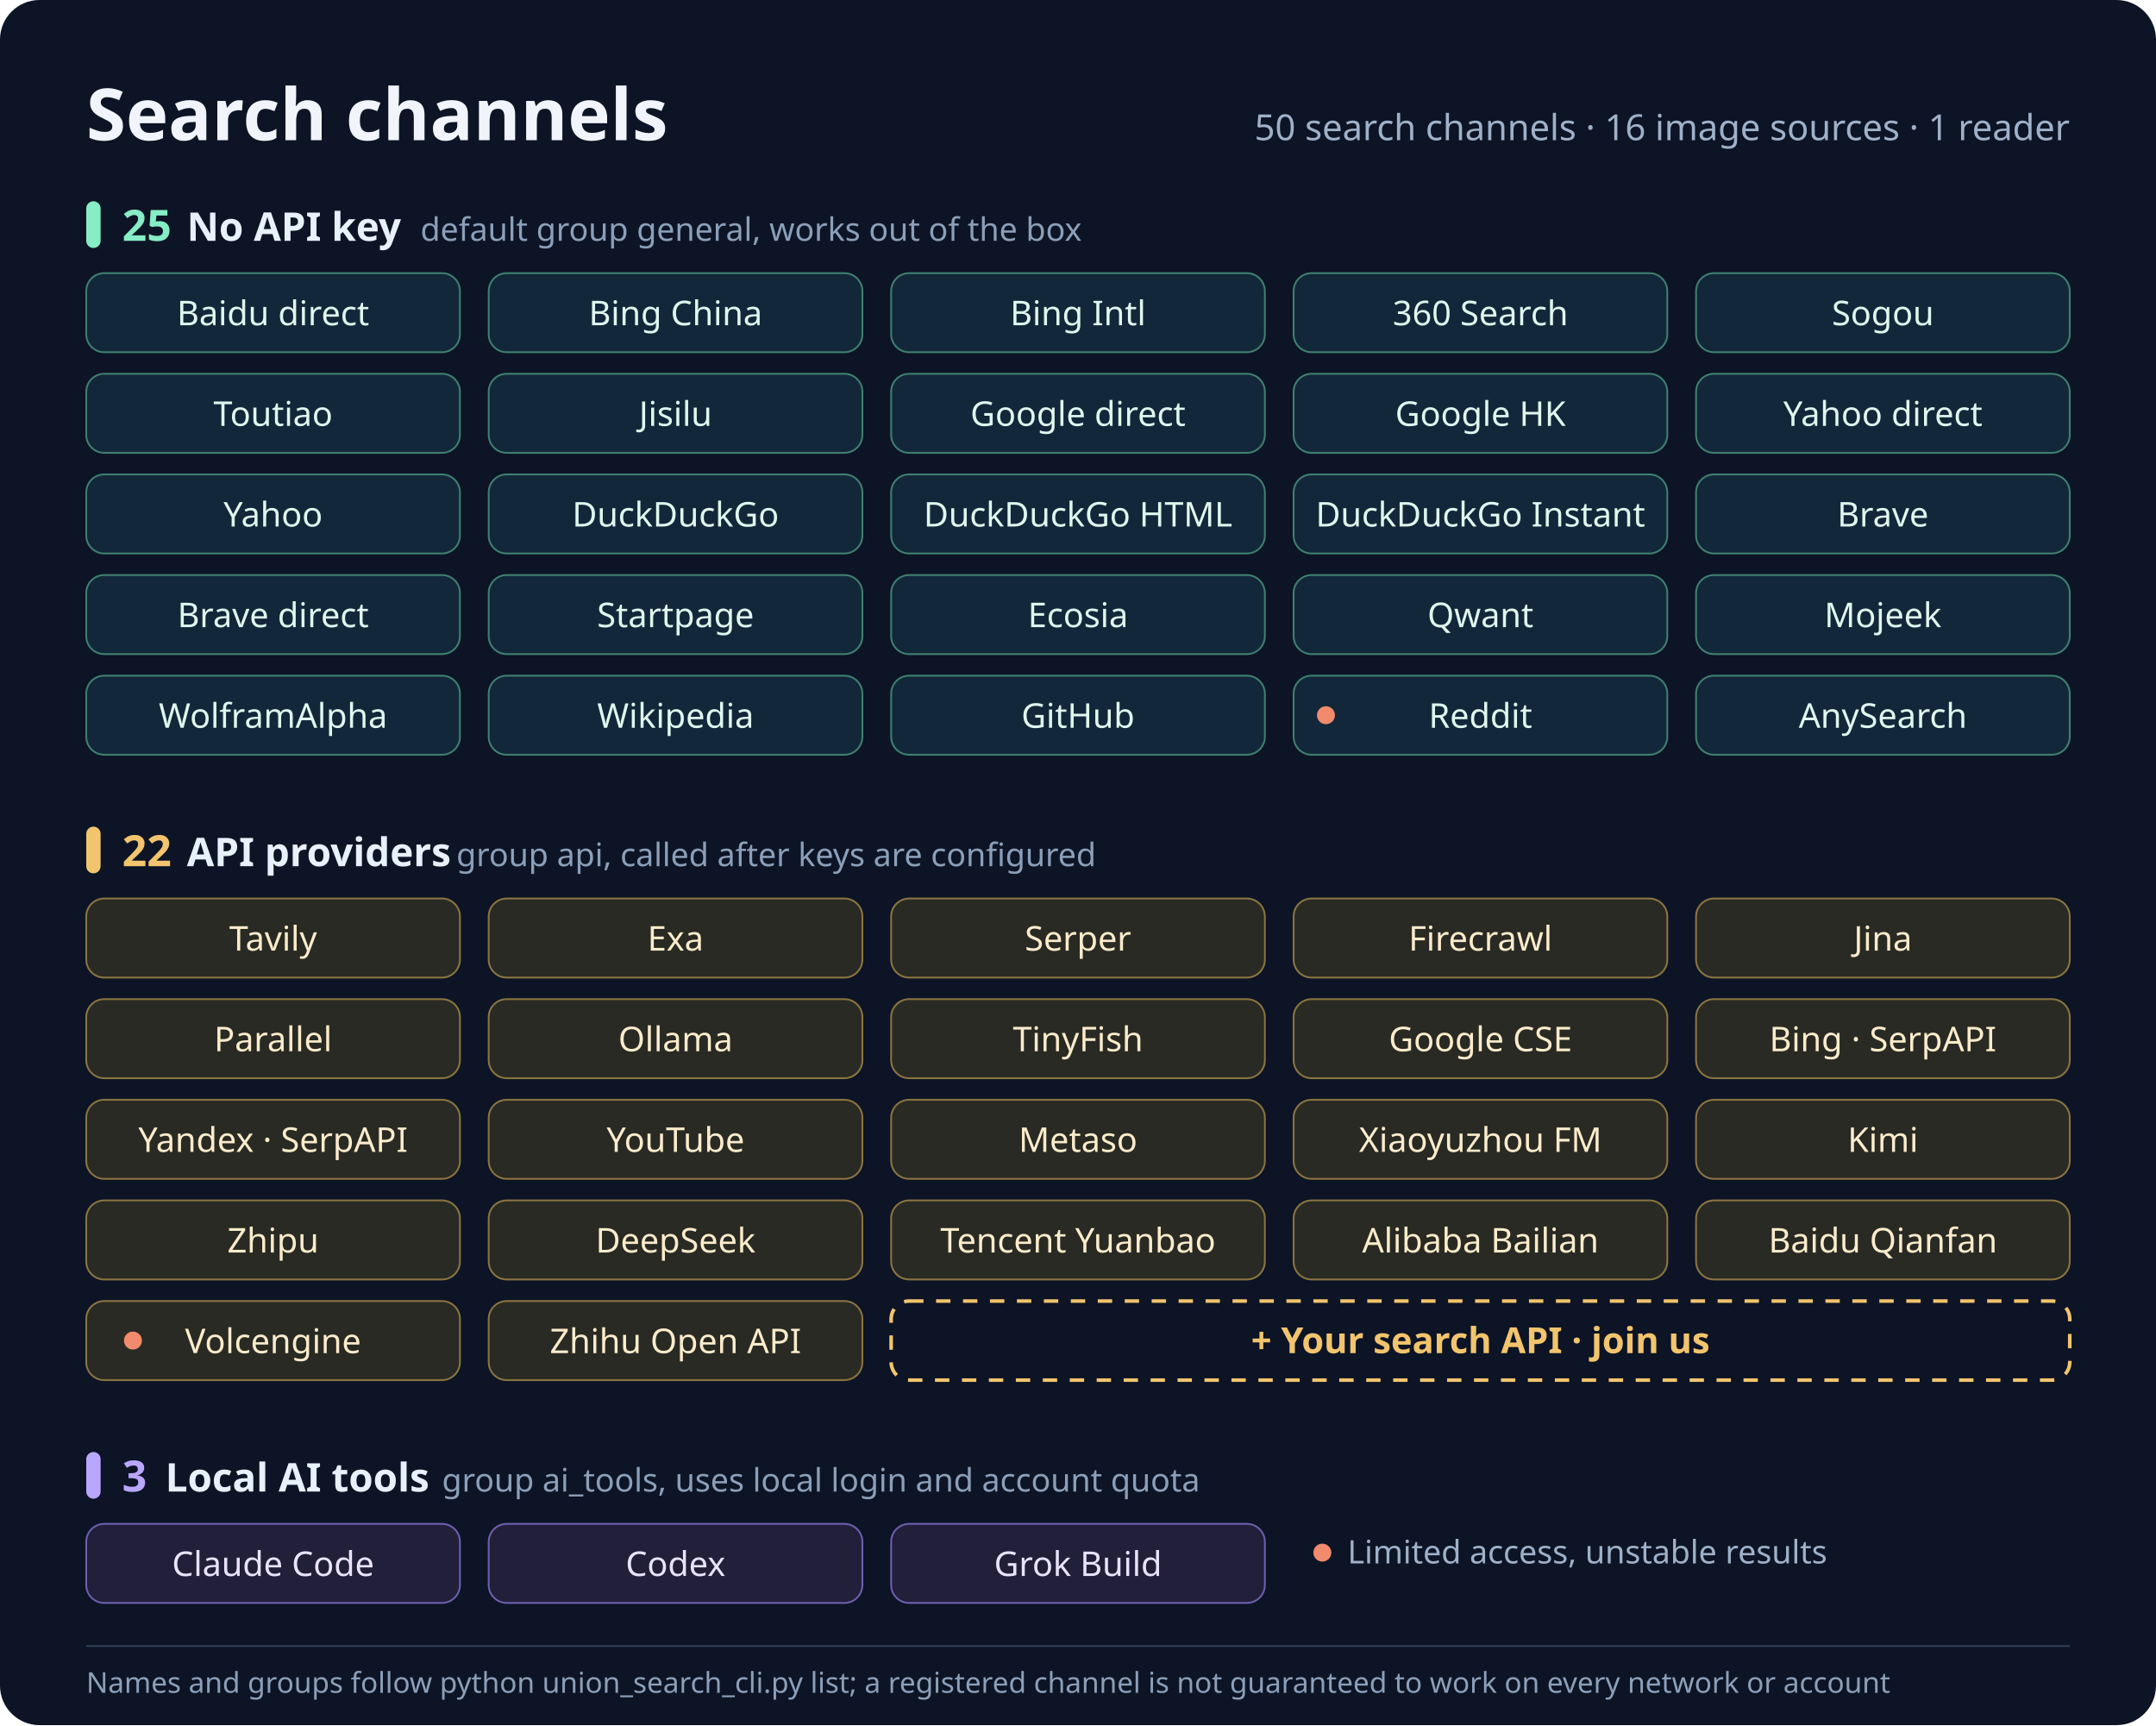
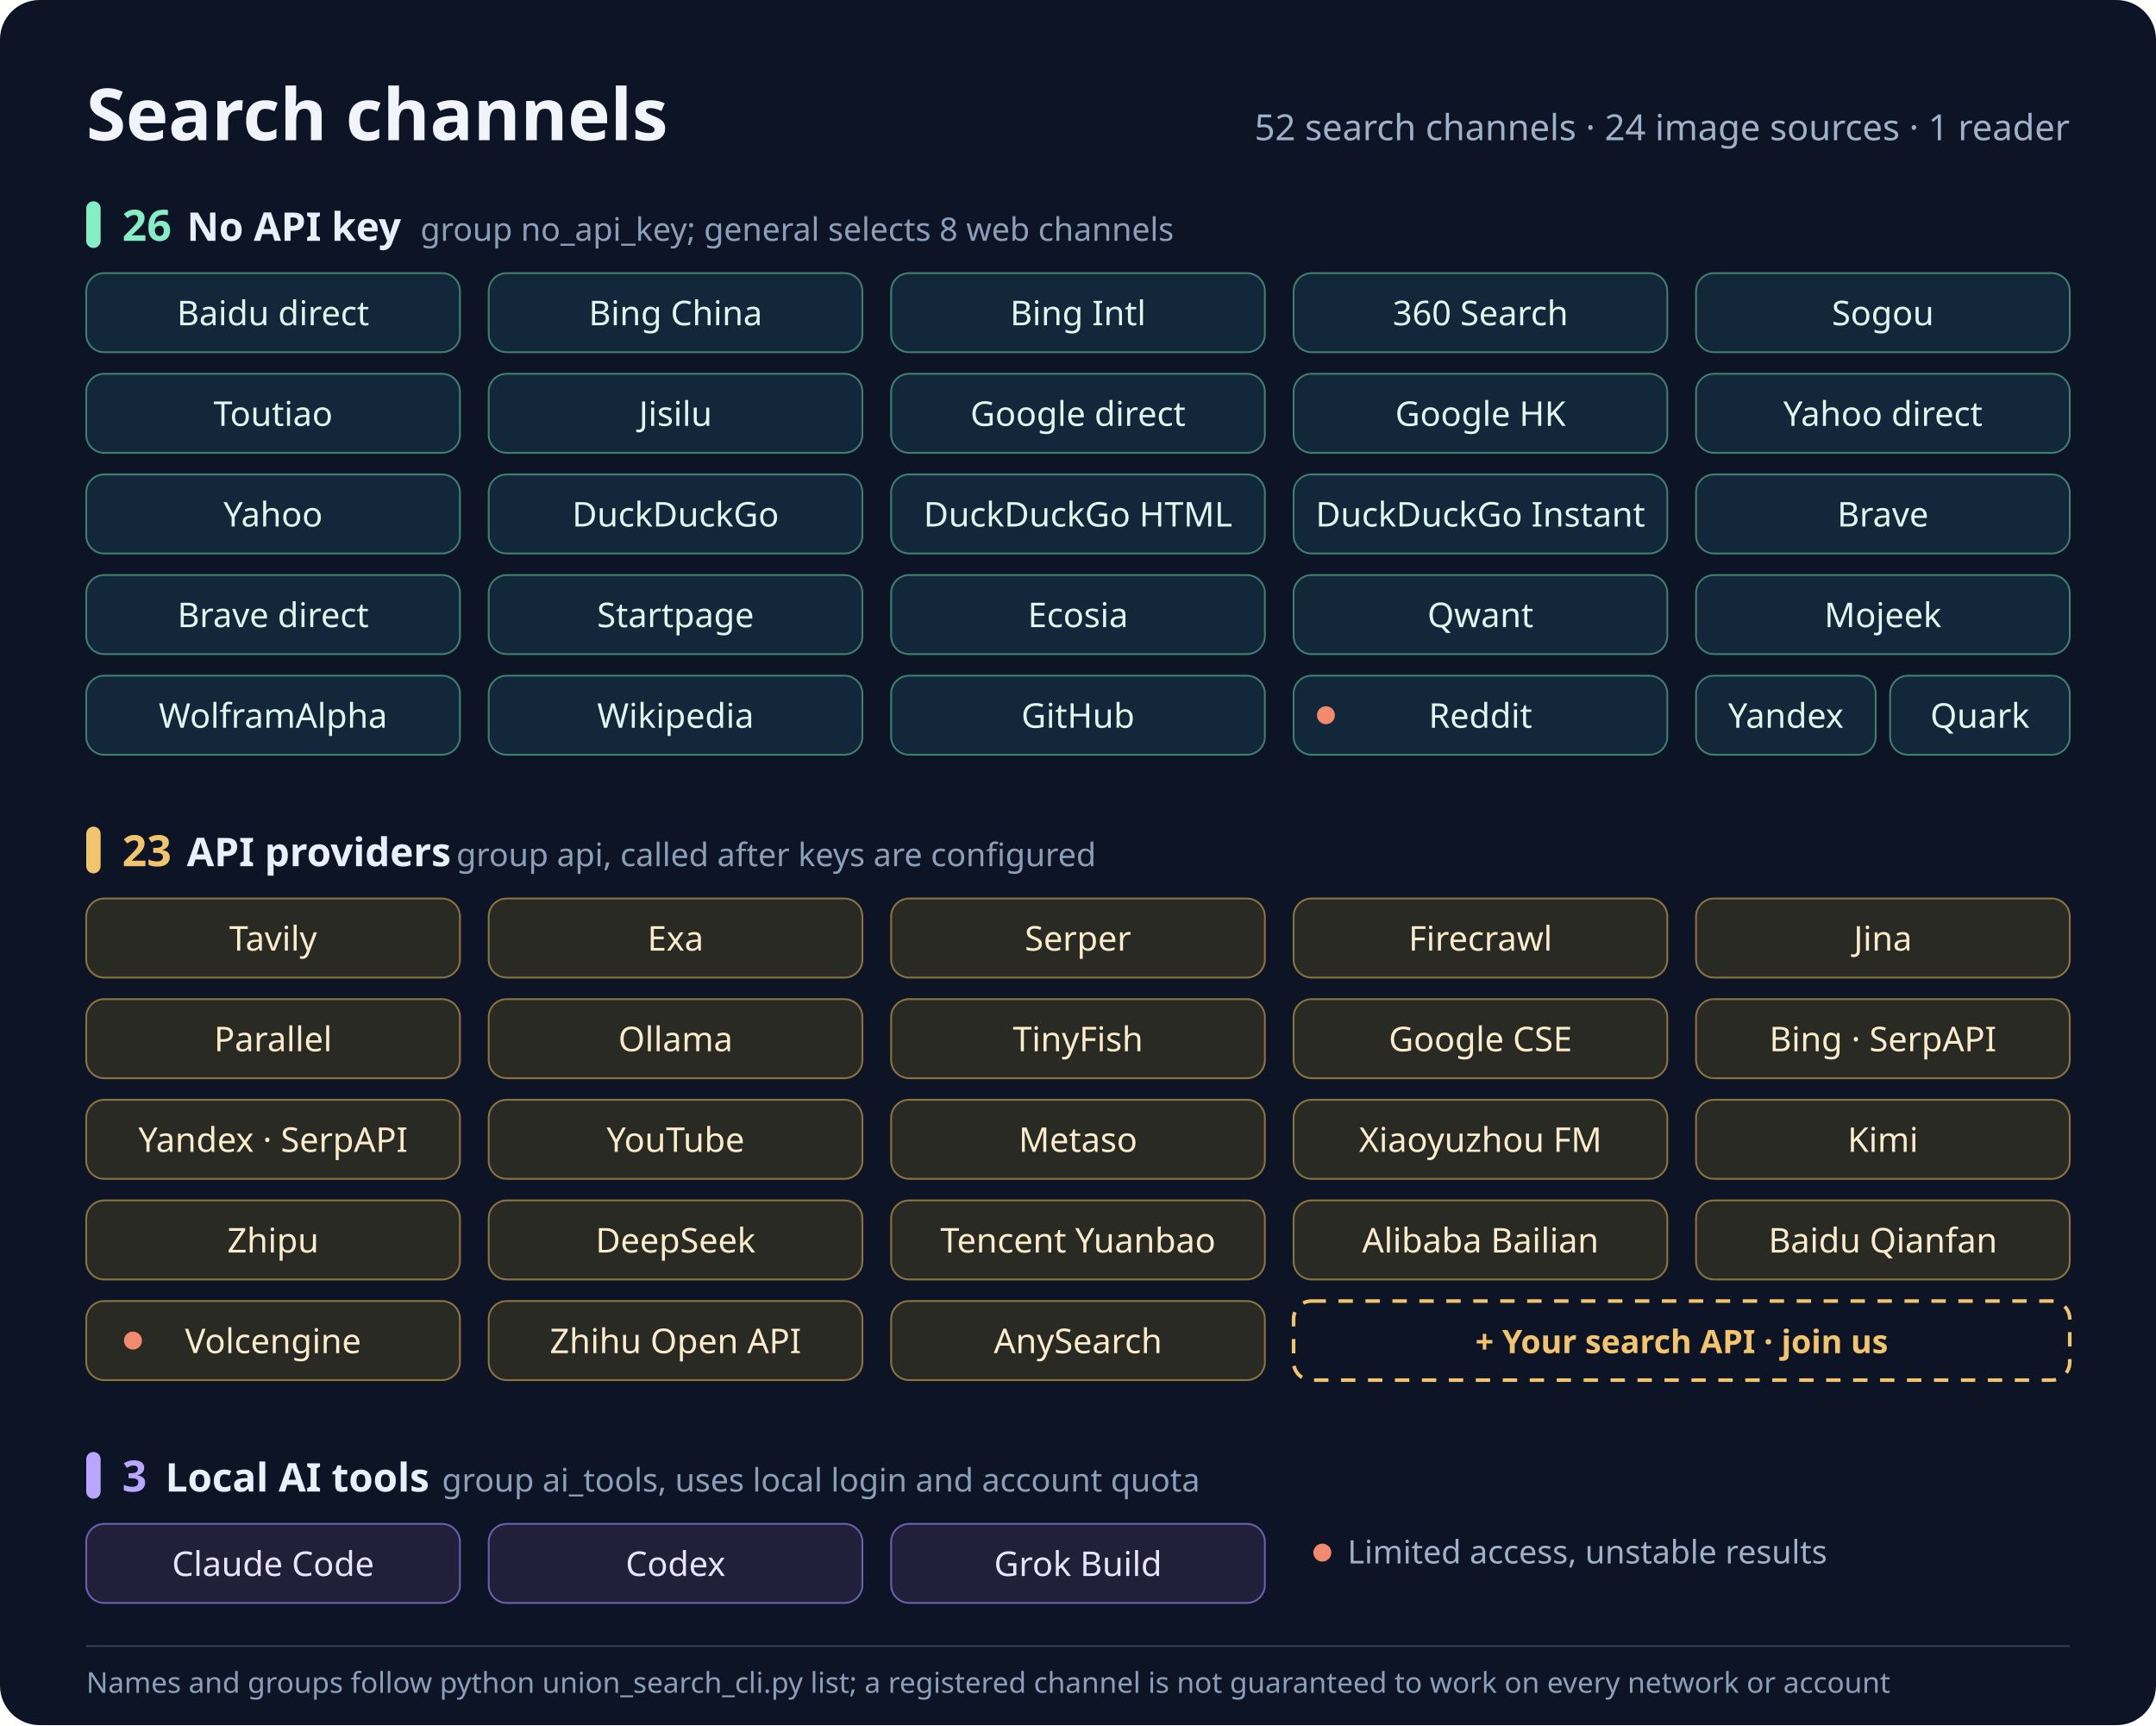
<svg xmlns="http://www.w3.org/2000/svg" width="1200" height="960" viewBox="0 0 1200 960" role="img" aria-labelledby="title desc">
  <rect width="1200" height="960" rx="22" fill="#0c1425" />
  <g font-family="Segoe UI,-apple-system,BlinkMacSystemFont,sans-serif">
    <text x="48" y="78" fill="#f1f5fb" font-size="40" font-weight="700">Search channels</text>
-     <text x="1152" y="78" text-anchor="end" fill="#9fb1c9" font-size="20">50 search channels · 16 image sources · 1 reader</text>
+     <text x="1152" y="78" text-anchor="end" fill="#9fb1c9" font-size="20">52 search channels · 24 image sources · 1 reader</text>
    <g id="general">
      <rect x="48" y="112" width="8" height="26" rx="4" fill="#86edc5" />
-       <text x="68" y="134" fill="#86edc5" font-size="24" font-weight="700">25</text>
+       <text x="68" y="134" fill="#86edc5" font-size="24" font-weight="700">26</text>
      <text x="104" y="134" fill="#e6f1fb" font-size="22" font-weight="600">No API key</text>
-       <text x="234" y="134" fill="#8c9fb9" font-size="18">default group general, works out of the box</text>
+       <text x="234" y="134" fill="#8c9fb9" font-size="18">group no_api_key; general selects 8 web channels</text>
      <g fill="#12283a" stroke="#3f7f6f">
        <rect x="48" y="152" width="208" height="44" rx="10" />
        <rect x="272" y="152" width="208" height="44" rx="10" />
        <rect x="496" y="152" width="208" height="44" rx="10" />
        <rect x="720" y="152" width="208" height="44" rx="10" />
        <rect x="944" y="152" width="208" height="44" rx="10" />
        <rect x="48" y="208" width="208" height="44" rx="10" />
        <rect x="272" y="208" width="208" height="44" rx="10" />
        <rect x="496" y="208" width="208" height="44" rx="10" />
        <rect x="720" y="208" width="208" height="44" rx="10" />
        <rect x="944" y="208" width="208" height="44" rx="10" />
        <rect x="48" y="264" width="208" height="44" rx="10" />
        <rect x="272" y="264" width="208" height="44" rx="10" />
        <rect x="496" y="264" width="208" height="44" rx="10" />
        <rect x="720" y="264" width="208" height="44" rx="10" />
        <rect x="944" y="264" width="208" height="44" rx="10" />
        <rect x="48" y="320" width="208" height="44" rx="10" />
        <rect x="272" y="320" width="208" height="44" rx="10" />
        <rect x="496" y="320" width="208" height="44" rx="10" />
        <rect x="720" y="320" width="208" height="44" rx="10" />
        <rect x="944" y="320" width="208" height="44" rx="10" />
        <rect x="48" y="376" width="208" height="44" rx="10" />
        <rect x="272" y="376" width="208" height="44" rx="10" />
        <rect x="496" y="376" width="208" height="44" rx="10" />
        <rect x="720" y="376" width="208" height="44" rx="10" />
-         <rect x="944" y="376" width="208" height="44" rx="10" />
+         <rect x="944" y="376" width="100" height="44" rx="10" />
+         <rect x="1052" y="376" width="100" height="44" rx="10" />
      </g>
      <g fill="#dff7ee" font-size="19" text-anchor="middle">
        <text x="152" y="181">Baidu direct</text>
        <text x="376" y="181">Bing China</text>
        <text x="600" y="181">Bing Intl</text>
        <text x="824" y="181">360 Search</text>
        <text x="1048" y="181">Sogou</text>
        <text x="152" y="237">Toutiao</text>
        <text x="376" y="237">Jisilu</text>
        <text x="600" y="237">Google direct</text>
        <text x="824" y="237">Google HK</text>
        <text x="1048" y="237">Yahoo direct</text>
        <text x="152" y="293">Yahoo</text>
        <text x="376" y="293">DuckDuckGo</text>
        <text x="600" y="293">DuckDuckGo HTML</text>
        <text x="824" y="293">DuckDuckGo Instant</text>
        <text x="1048" y="293">Brave</text>
        <text x="152" y="349">Brave direct</text>
        <text x="376" y="349">Startpage</text>
        <text x="600" y="349">Ecosia</text>
        <text x="824" y="349">Qwant</text>
        <text x="1048" y="349">Mojeek</text>
        <text x="152" y="405">WolframAlpha</text>
        <text x="376" y="405">Wikipedia</text>
        <text x="600" y="405">GitHub</text>
        <text x="824" y="405">Reddit</text>
-         <text x="1048" y="405">AnySearch</text>
+         <text x="994" y="405">Yandex</text>
+         <text x="1102" y="405">Quark</text>
      </g>
      <circle cx="738" cy="398" r="5" fill="#f28b6d" />
    </g>
    <g id="api">
      <rect x="48" y="460" width="8" height="26" rx="4" fill="#f2c46d" />
-       <text x="68" y="482" fill="#f2c46d" font-size="24" font-weight="700">22</text>
+       <text x="68" y="482" fill="#f2c46d" font-size="24" font-weight="700">23</text>
      <text x="104" y="482" fill="#e6f1fb" font-size="22" font-weight="600">API providers</text>
      <text x="254" y="482" fill="#8c9fb9" font-size="18">group api, called after keys are configured</text>
      <g fill="#2a2a24" stroke="#8a7440">
        <rect x="48" y="500" width="208" height="44" rx="10" />
        <rect x="272" y="500" width="208" height="44" rx="10" />
        <rect x="496" y="500" width="208" height="44" rx="10" />
        <rect x="720" y="500" width="208" height="44" rx="10" />
        <rect x="944" y="500" width="208" height="44" rx="10" />
        <rect x="48" y="556" width="208" height="44" rx="10" />
        <rect x="272" y="556" width="208" height="44" rx="10" />
        <rect x="496" y="556" width="208" height="44" rx="10" />
        <rect x="720" y="556" width="208" height="44" rx="10" />
        <rect x="944" y="556" width="208" height="44" rx="10" />
        <rect x="48" y="612" width="208" height="44" rx="10" />
        <rect x="272" y="612" width="208" height="44" rx="10" />
        <rect x="496" y="612" width="208" height="44" rx="10" />
        <rect x="720" y="612" width="208" height="44" rx="10" />
        <rect x="944" y="612" width="208" height="44" rx="10" />
        <rect x="48" y="668" width="208" height="44" rx="10" />
        <rect x="272" y="668" width="208" height="44" rx="10" />
        <rect x="496" y="668" width="208" height="44" rx="10" />
        <rect x="720" y="668" width="208" height="44" rx="10" />
        <rect x="944" y="668" width="208" height="44" rx="10" />
        <rect x="48" y="724" width="208" height="44" rx="10" />
        <rect x="272" y="724" width="208" height="44" rx="10" />
+         <rect x="496" y="724" width="208" height="44" rx="10" />
      </g>
      <g fill="#fbeccb" font-size="19" text-anchor="middle">
        <text x="152" y="529">Tavily</text>
        <text x="376" y="529">Exa</text>
        <text x="600" y="529">Serper</text>
        <text x="824" y="529">Firecrawl</text>
        <text x="1048" y="529">Jina</text>
        <text x="152" y="585">Parallel</text>
        <text x="376" y="585">Ollama</text>
        <text x="600" y="585">TinyFish</text>
        <text x="824" y="585">Google CSE</text>
        <text x="1048" y="585">Bing · SerpAPI</text>
        <text x="152" y="641">Yandex · SerpAPI</text>
        <text x="376" y="641">YouTube</text>
        <text x="600" y="641">Metaso</text>
        <text x="824" y="641">Xiaoyuzhou FM</text>
        <text x="1048" y="641">Kimi</text>
        <text x="152" y="697">Zhipu</text>
        <text x="376" y="697">DeepSeek</text>
        <text x="600" y="697">Tencent Yuanbao</text>
        <text x="824" y="697">Alibaba Bailian</text>
        <text x="1048" y="697">Baidu Qianfan</text>
        <text x="152" y="753">Volcengine</text>
        <text x="376" y="753">Zhihu Open API</text>
+         <text x="600" y="753">AnySearch</text>
      </g>
      <circle cx="74" cy="746" r="5" fill="#f28b6d" />
-       <rect x="496" y="724" width="656" height="44" rx="10" fill="none" stroke="#f2c46d" stroke-width="2" stroke-dasharray="8 7" />
-       <text x="824" y="753" text-anchor="middle" fill="#f2c46d" font-size="20" font-weight="600">+ Your search API · join us</text>
+       <rect x="720" y="724" width="432" height="44" rx="10" fill="none" stroke="#f2c46d" stroke-width="2" stroke-dasharray="8 7" />
+       <text x="936" y="753" text-anchor="middle" fill="#f2c46d" font-size="18" font-weight="600">+ Your search API · join us</text>
    </g>
    <g id="ai-tools">
      <rect x="48" y="808" width="8" height="26" rx="4" fill="#b9a6ff" />
      <text x="68" y="830" fill="#b9a6ff" font-size="24" font-weight="700">3</text>
      <text x="92" y="830" fill="#e6f1fb" font-size="22" font-weight="600">Local AI tools</text>
      <text x="246" y="830" fill="#8c9fb9" font-size="18">group ai_tools, uses local login and account quota</text>
      <g fill="#221f3a" stroke="#6c5fae">
        <rect x="48" y="848" width="208" height="44" rx="10" />
        <rect x="272" y="848" width="208" height="44" rx="10" />
        <rect x="496" y="848" width="208" height="44" rx="10" />
      </g>
      <g fill="#e9e3ff" font-size="19" text-anchor="middle">
        <text x="152" y="877">Claude Code</text>
        <text x="376" y="877">Codex</text>
        <text x="600" y="877">Grok Build</text>
      </g>
      <circle cx="736" cy="864" r="5" fill="#f28b6d" />
      <text x="750" y="870" fill="#9fb1c9" font-size="18">Limited access, unstable results</text>
    </g>
    <path d="M48 916H1152" stroke="#2f4058" />
    <text x="48" y="942" fill="#8c9fb9" font-size="16">Names and groups follow python union_search_cli.py list; a registered channel is not guaranteed to work on every network or account</text>
  </g>
</svg>
